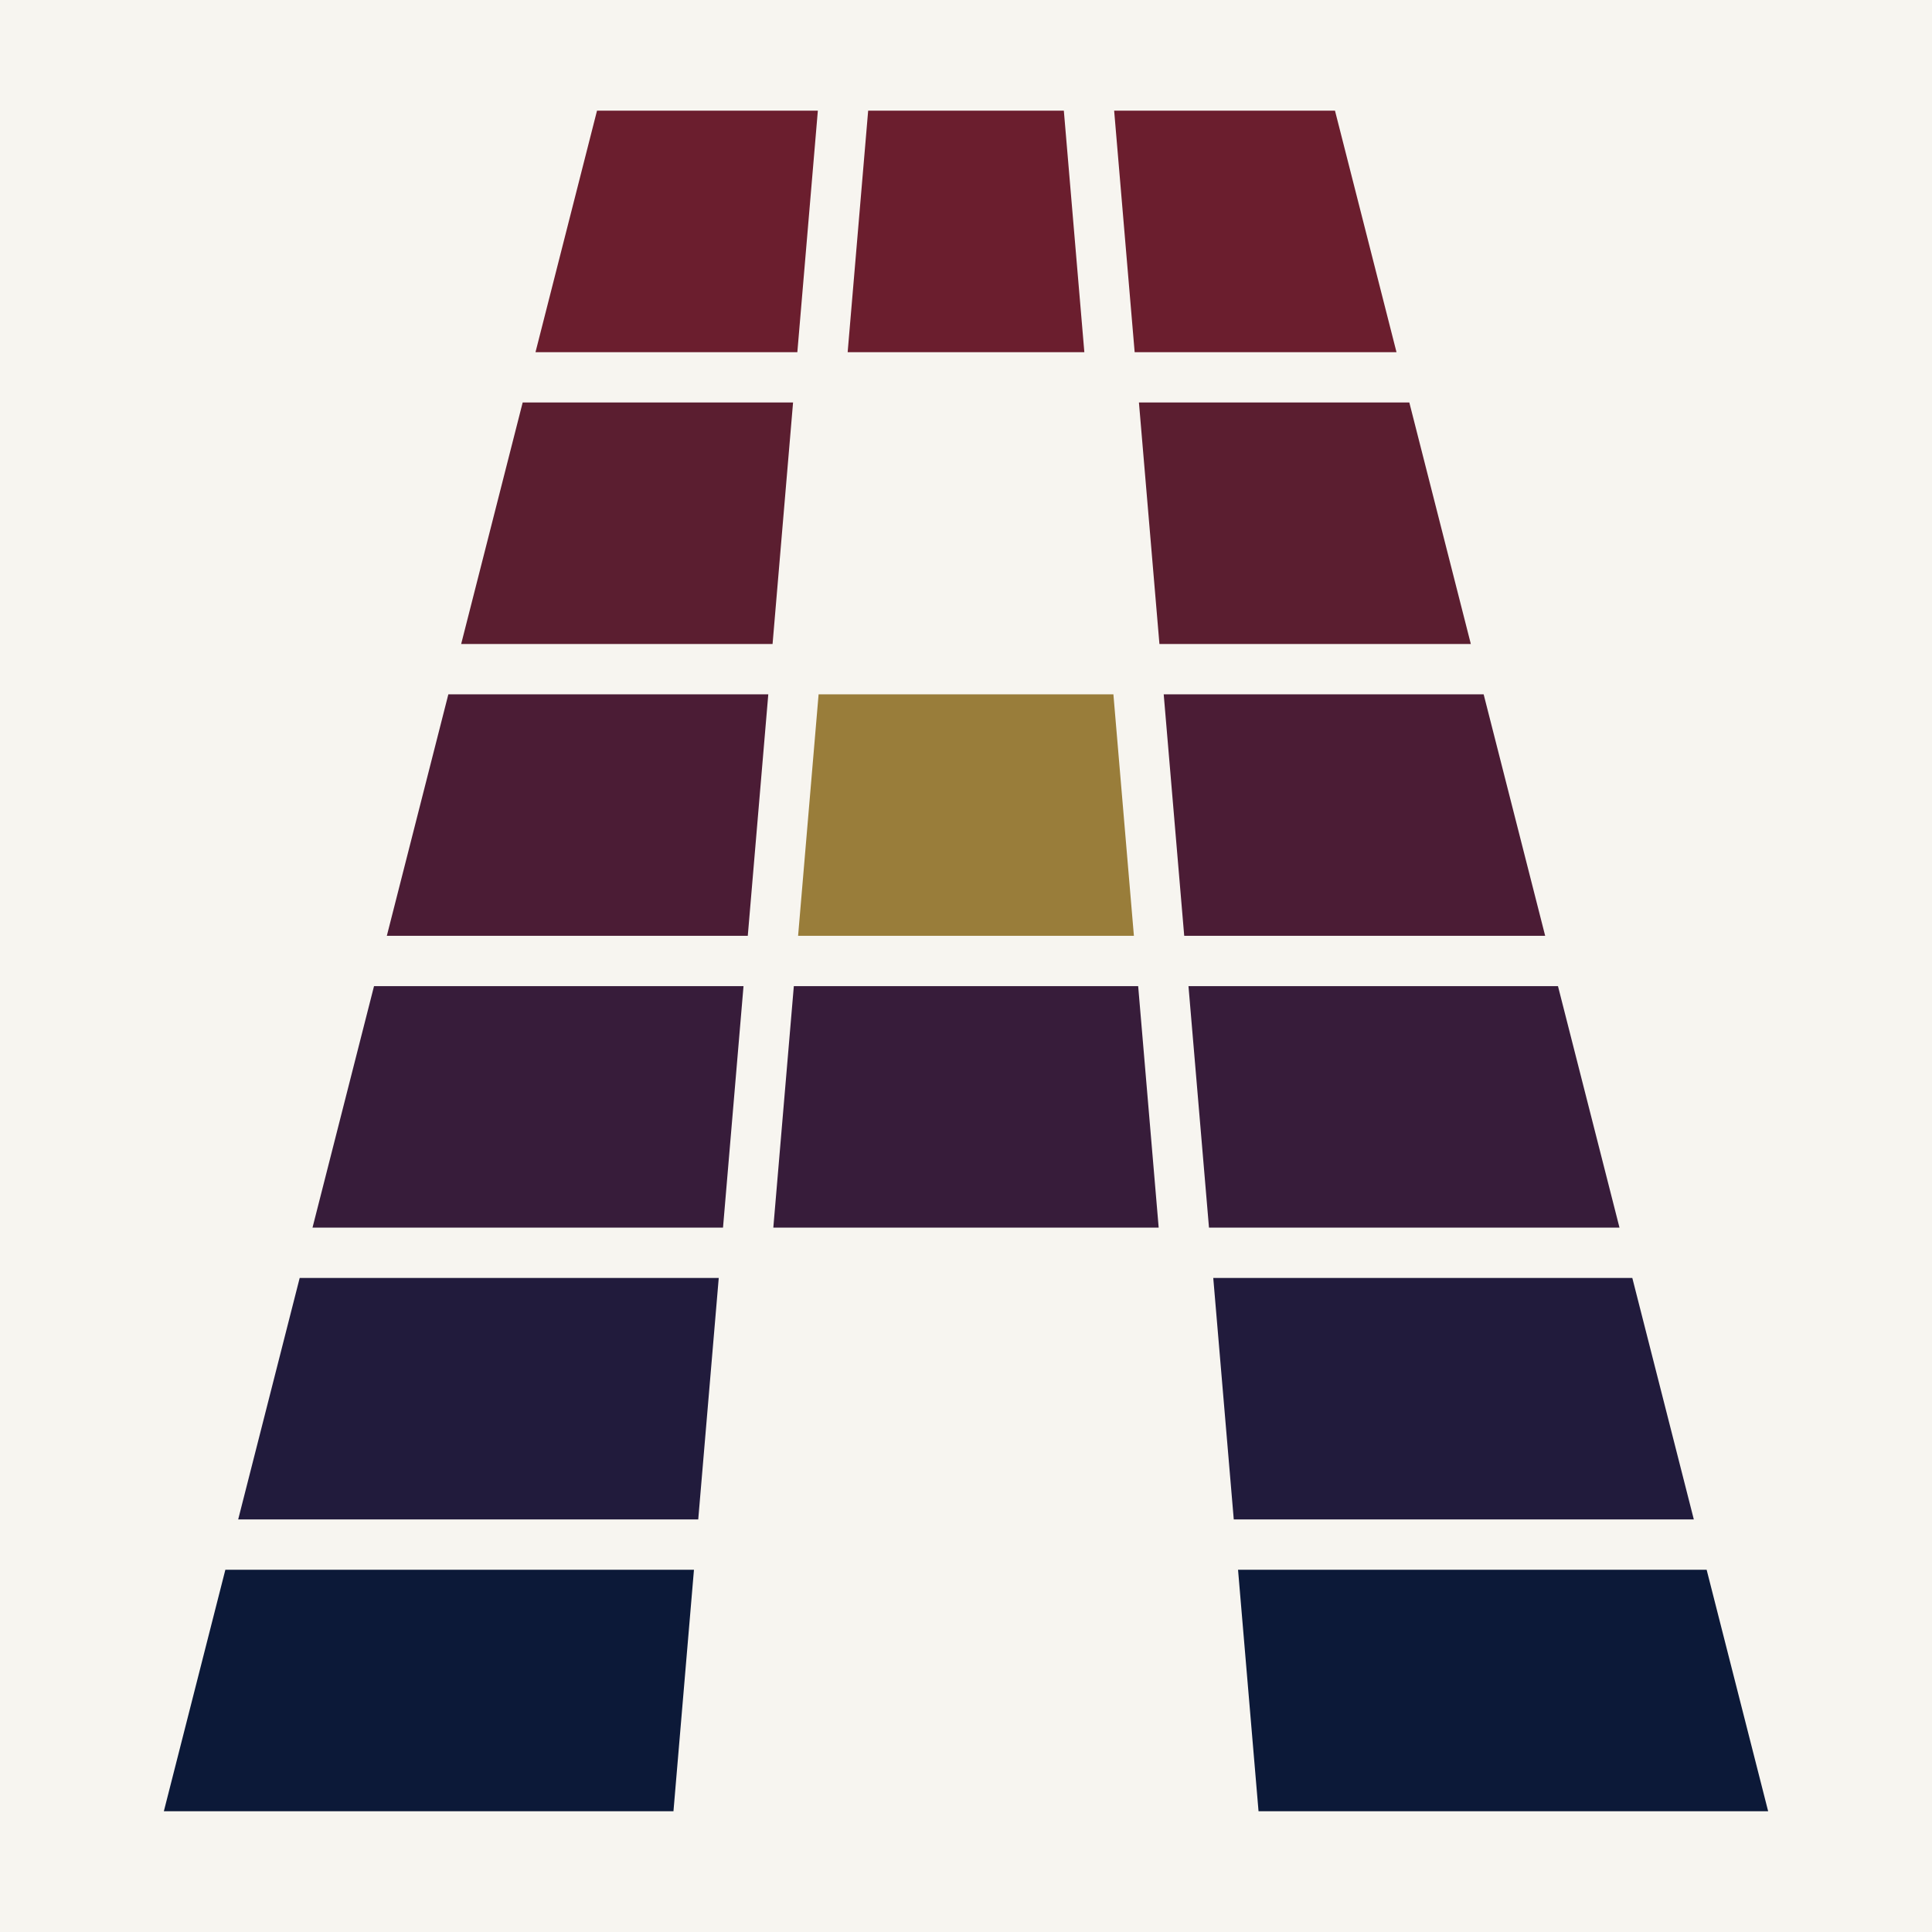
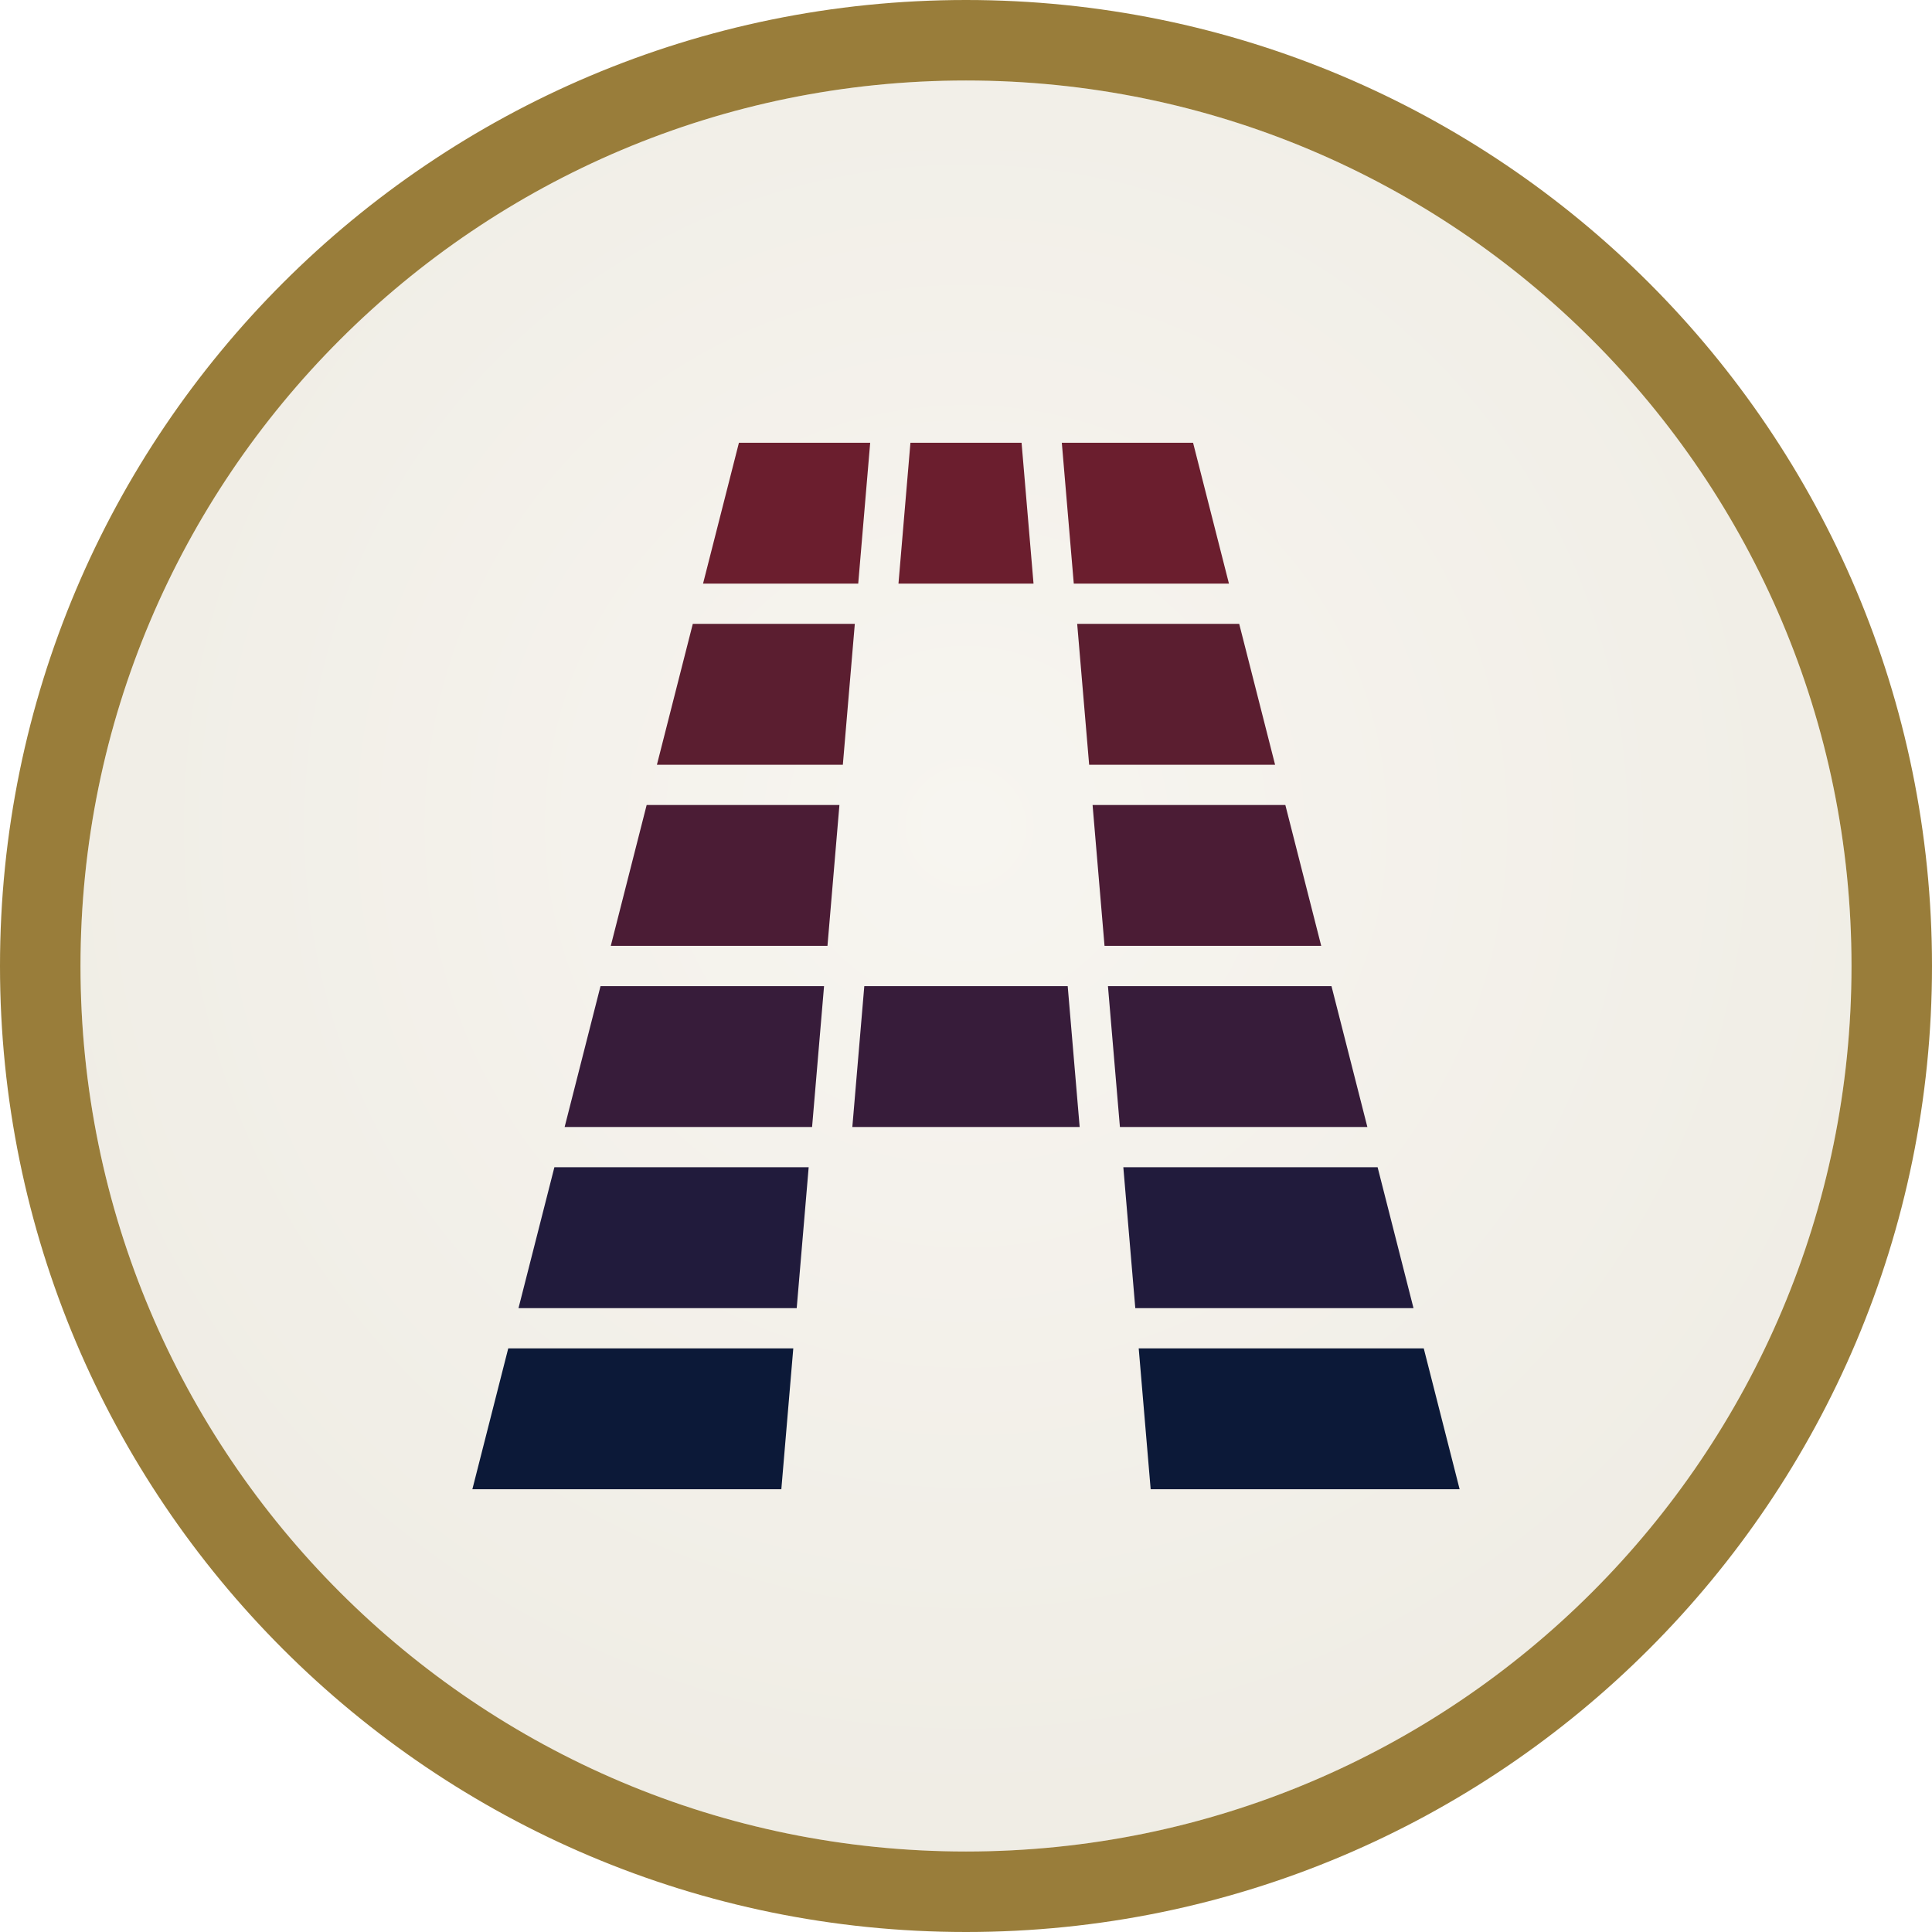
<svg xmlns="http://www.w3.org/2000/svg" viewBox="0 0 192 192">
-   <rect width="192" height="192" fill="#F7F5F0" />
-   <path data-part="tile" data-row="0" d="M59.33 11 L81.277 11 L79.239 35 L53.217 35 Z" fill="#6B1E2E" />
-   <path data-part="tile" data-row="0" d="M86.277 11 L105.723 11 L107.761 35 L84.239 35 Z" fill="#6B1E2E" />
-   <path data-part="tile" data-row="0" d="M110.723 11 L132.67 11 L138.783 35 L112.761 35 Z" fill="#6B1E2E" />
-   <path data-part="tile" data-row="1" d="M51.943 40 L78.814 40 L76.777 64 L45.83 64 Z" fill="#5B1E30" />
-   <path data-part="tile" data-row="1" d="M113.186 40 L140.057 40 L146.17 64 L115.223 64 Z" fill="#5B1E30" />
-   <path data-part="tile" data-row="2" d="M44.557 69 L76.352 69 L74.314 93 L38.443 93 Z" fill="#4B1C35" />
-   <path data-part="cell" data-row="2" d="M81.352 69 L110.648 69 L112.686 93 L79.314 93 Z" fill="#997D3A" />
-   <path data-part="tile" data-row="2" d="M115.648 69 L147.443 69 L153.557 93 L117.686 93 Z" fill="#4B1C35" />
-   <path data-part="tile" data-row="3" d="M37.17 98 L73.89 98 L71.852 122 L31.057 122 Z" fill="#371C3A" />
-   <path data-part="tile" data-row="3" d="M78.89 98 L113.11 98 L115.148 122 L76.852 122 Z" fill="#371C3A" />
-   <path data-part="tile" data-row="3" d="M118.11 98 L154.83 98 L160.943 122 L120.148 122 Z" fill="#371C3A" />
-   <path data-part="tile" data-row="4" d="M29.783 127 L71.428 127 L69.39 151 L23.67 151 Z" fill="#211B3C" />
-   <path data-part="tile" data-row="4" d="M120.572 127 L162.217 127 L168.33 151 L122.61 151 Z" fill="#211B3C" />
-   <path data-part="tile" data-row="5" d="M22.396 156 L68.965 156 L66.928 180 L16.283 180 Z" fill="#0C1938" />
-   <path data-part="tile" data-row="5" d="M123.035 156 L169.604 156 L175.717 180 L125.072 180 Z" fill="#0C1938" />
+   <defs>
+     <radialGradient id="i192-d" cx="50%" cy="42%" r="62%">
+       <stop offset="0" stop-color="#F7F5F0" />
+       <stop offset="1" stop-color="#EFECE4" />
+     </radialGradient>
+   </defs>
+   <g>
+     <circle data-part="disc" cx="96" cy="96" r="88" fill="url(#i192-d)" />
+     <circle data-part="ring" cx="96" cy="96" r="92" fill="none" stroke="#997D3A" stroke-width="8" />
+     <path data-part="tile" data-row="0" d="M73.434 44 L86.478 44 L85.289 58 L69.868 58Z" fill="#6B1E2E" />
+     <path data-part="tile" data-row="0" d="M90.478 44 L101.522 44 L102.711 58 L89.289 58Z" fill="#6B1E2E" />
+     <path data-part="tile" data-row="0" d="M105.522 44 L118.566 44 L122.132 58 L106.711 58Z" fill="#6B1E2E" />
+     <path data-part="tile" data-row="1" d="M68.849 62 L84.95 62 L83.761 76 L65.283 76Z" fill="#5B1E30" />
+     <path data-part="tile" data-row="1" d="M107.05 62 L123.151 62 L126.717 76 L108.239 76Z" fill="#5B1E30" />
+     <path data-part="tile" data-row="2" d="M64.264 80 L83.421 80 L82.233 94 L60.698 94Z" fill="#4B1C35" />
+     <path data-part="tile" data-row="2" d="M108.579 80 L127.736 80 L131.302 94 L109.767 94Z" fill="#4B1C35" />
+     <path data-part="tile" data-row="3" d="M59.679 98 L81.893 98 L80.704 112 L56.113 112Z" fill="#371C3A" />
+     <path data-part="tile" data-row="3" d="M85.893 98 L106.107 98 L107.296 112 L84.704 112Z" fill="#371C3A" />
+     <path data-part="tile" data-row="3" d="M110.107 98 L132.321 98 L135.887 112 L111.296 112Z" fill="#371C3A" />
+     <path data-part="tile" data-row="4" d="M55.094 116 L80.365 116 L79.176 130 L51.528 130Z" fill="#211B3C" />
+     <path data-part="tile" data-row="4" d="M111.635 116 L136.906 116 L140.472 130 L112.824 130Z" fill="#211B3C" />
+     <path data-part="tile" data-row="5" d="M50.509 134 L78.836 134 L77.648 148 L46.943 148Z" fill="#0C1938" />
+     <path data-part="tile" data-row="5" d="M113.164 134 L141.491 134 L145.057 148 L114.352 148Z" fill="#0C1938" />
+   </g>
</svg>
